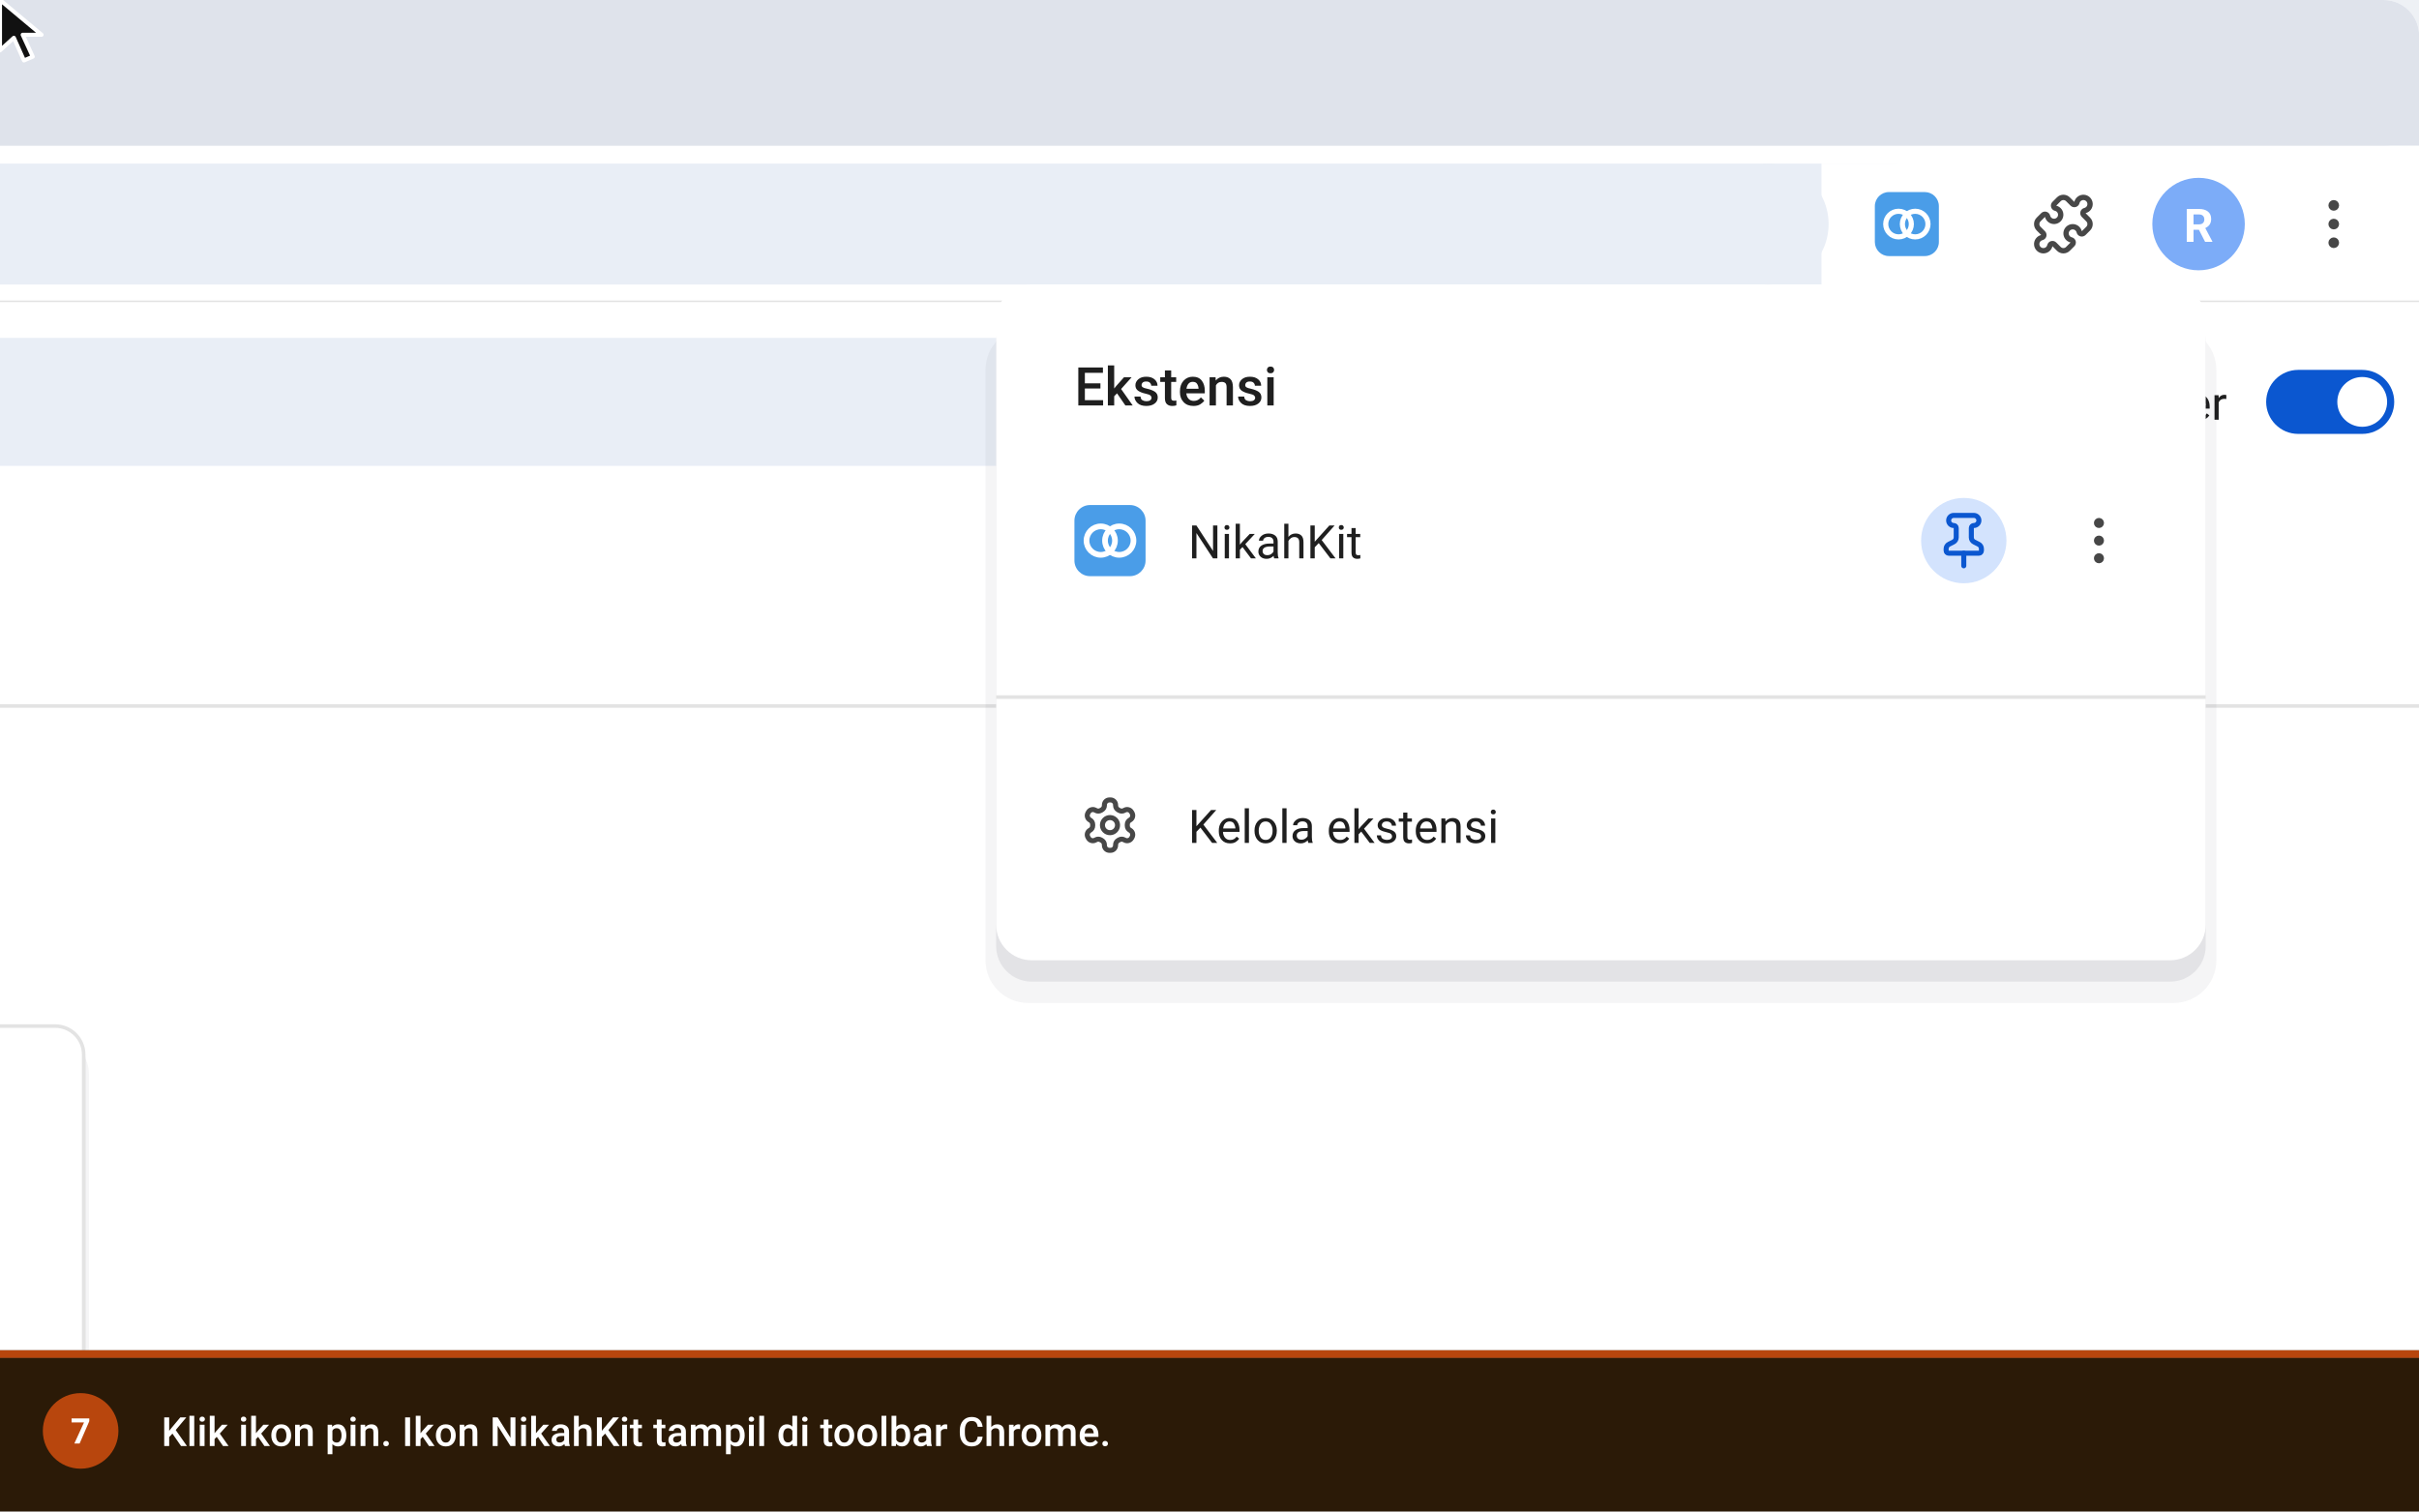
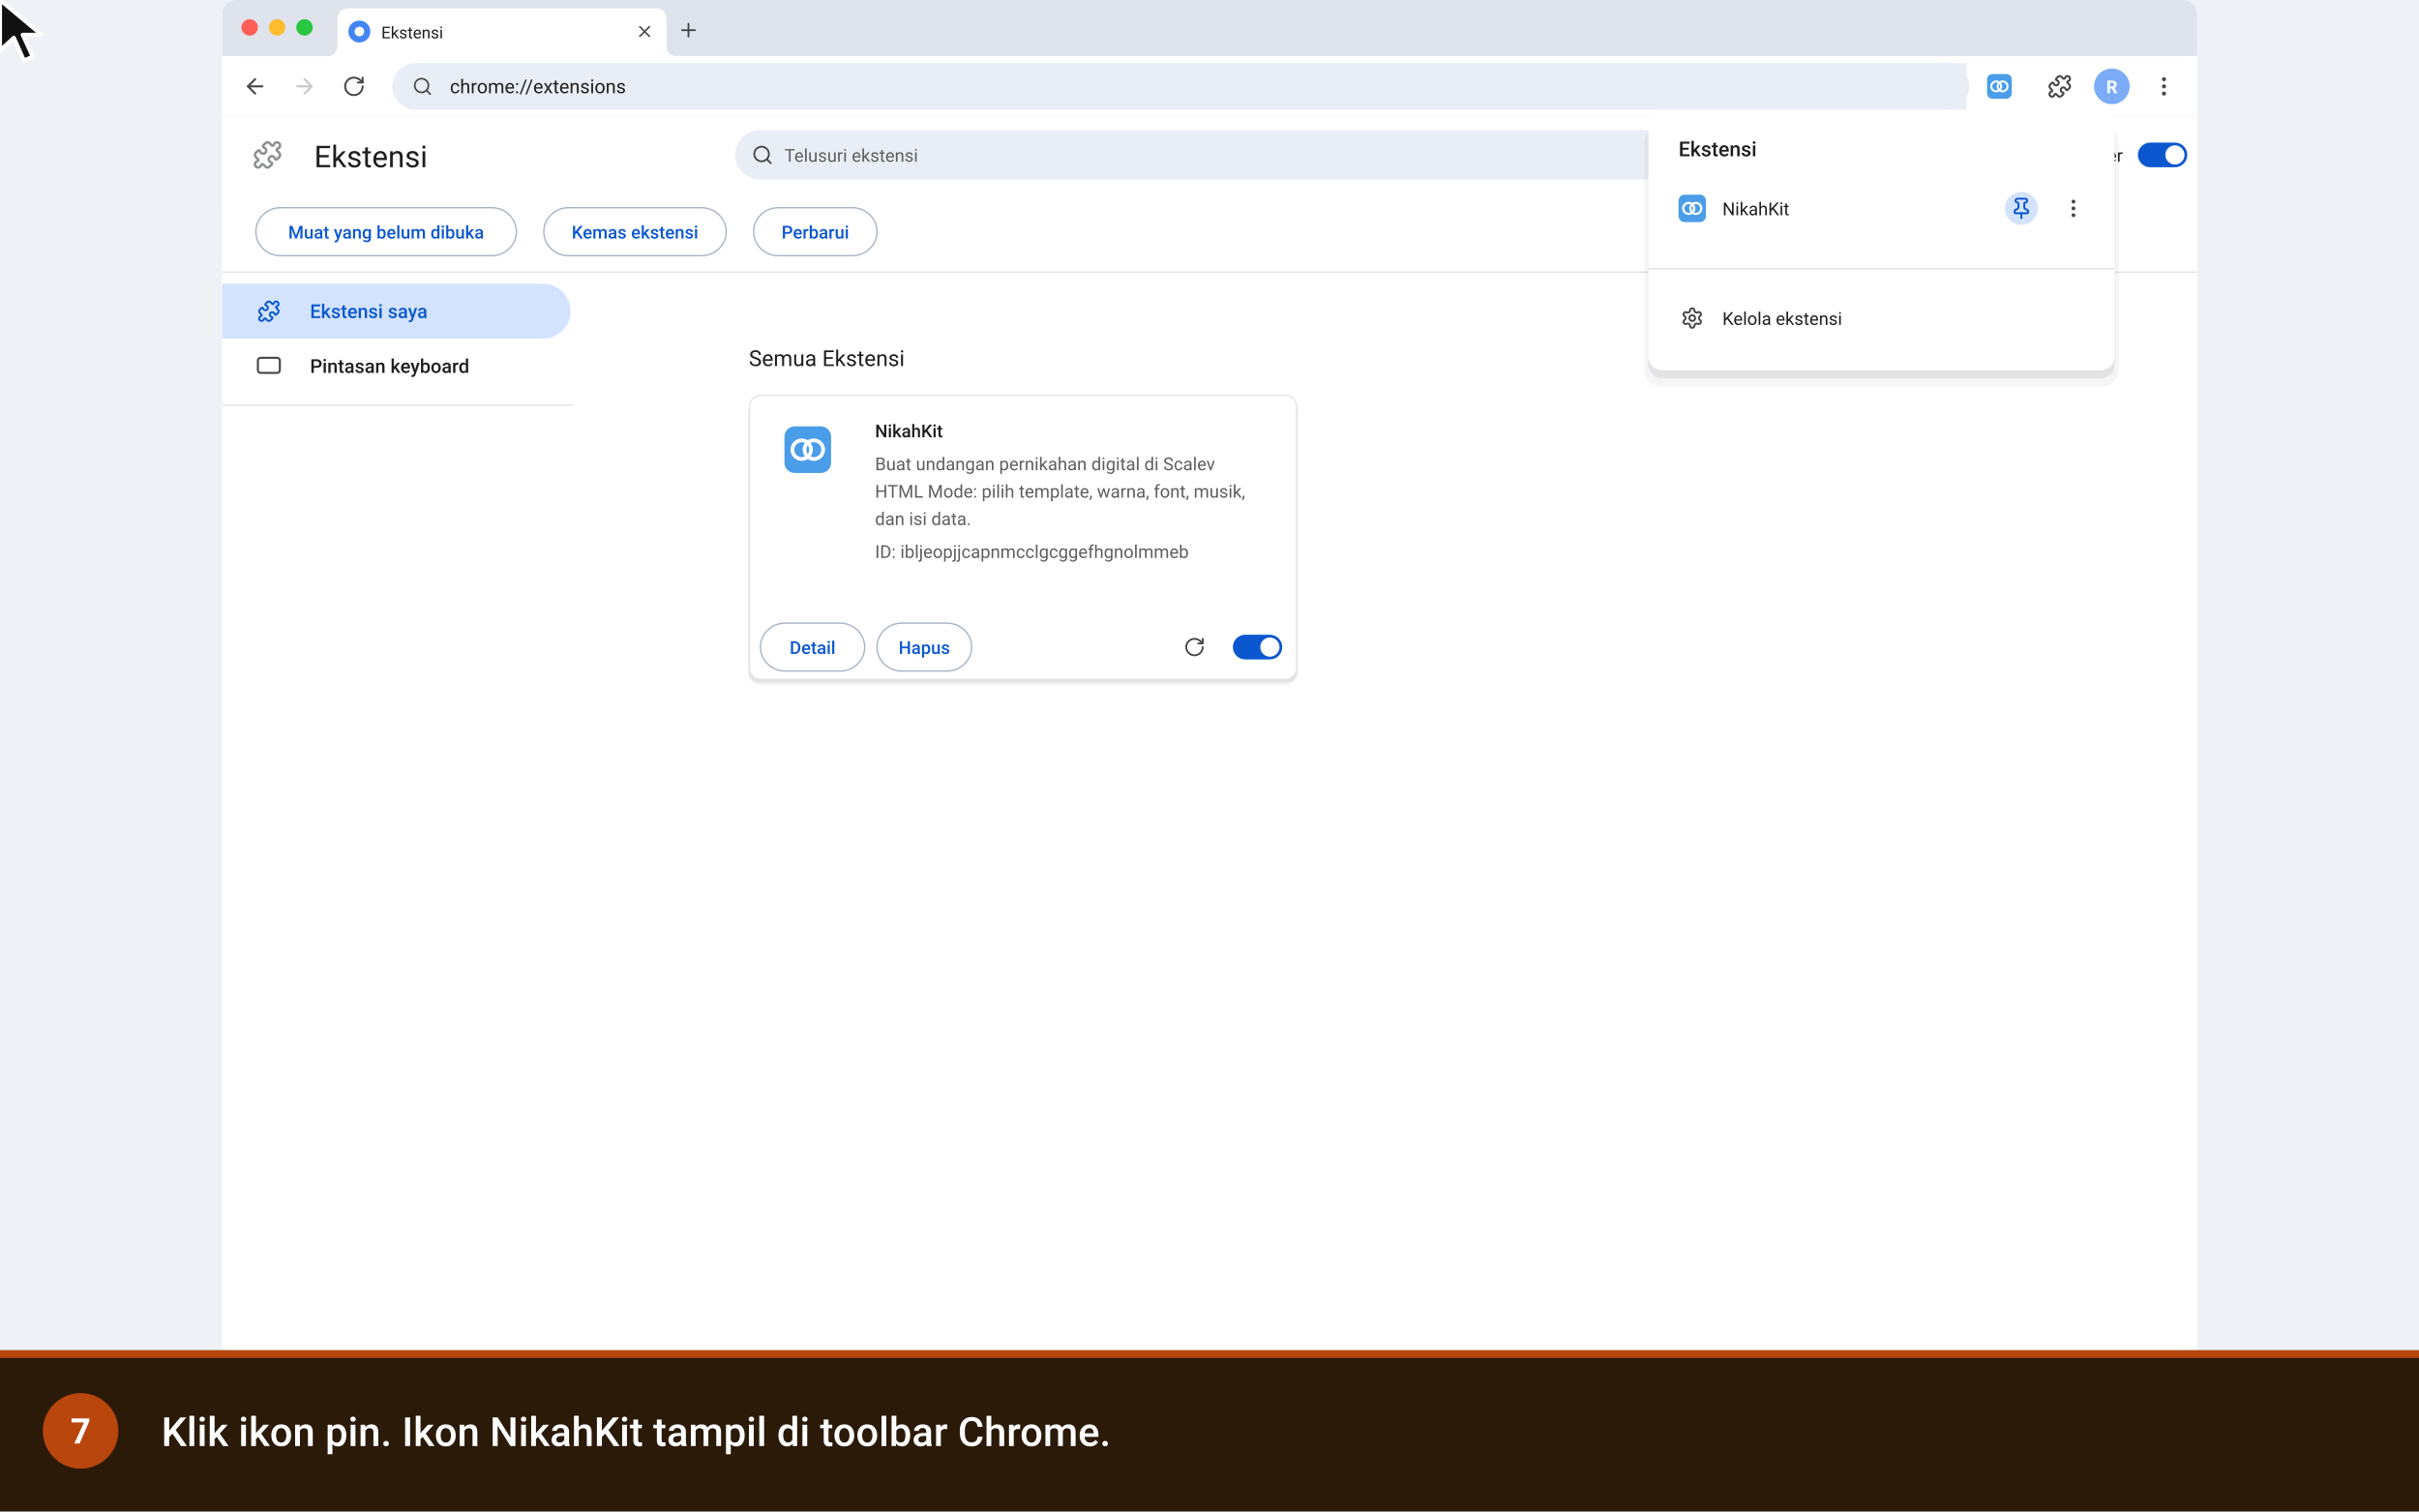
<svg xmlns="http://www.w3.org/2000/svg" viewBox="0 0 960 600" width="960" height="600" role="img" aria-labelledby="ttl dsc" font-family="Roboto,-apple-system,BlinkMacSystemFont,&quot;Segoe UI&quot;,system-ui,sans-serif" data-total="25.6" data-steps="0,3.6,6.8,10.2,13.8,17.4,20.6">
-   <style>#world{transform:translate(-1072.94px,0px) scale(1.4118);animation:cam 25.6s infinite}@keyframes cam{0%{transform:translate(0px,0px) scale(1.2632);animation-timing-function:cubic-bezier(0.77,0,0.175,1)}2.344%{transform:translate(0px,0px) scale(1.2632)}14.063%{transform:translate(0px,0px) scale(1.2632);animation-timing-function:cubic-bezier(0.77,0,0.175,1)}16.406%{transform:translate(-960px,-86.67px) scale(1.3333)}26.563%{transform:translate(-960px,-86.67px) scale(1.3333);animation-timing-function:cubic-bezier(0.77,0,0.175,1)}28.906%{transform:translate(0px,-86.67px) scale(1.3333)}39.844%{transform:translate(0px,-86.67px) scale(1.3333);animation-timing-function:cubic-bezier(0.77,0,0.175,1)}42.188%{transform:translate(-327.27px,-256.36px) scale(1.0909)}53.906%{transform:translate(-327.27px,-256.36px) scale(1.0909);animation-timing-function:cubic-bezier(0.77,0,0.175,1)}56.25%{transform:translate(-327.27px,-256.36px) scale(1.0909)}67.969%{transform:translate(-327.27px,-256.36px) scale(1.0909);animation-timing-function:cubic-bezier(0.77,0,0.175,1)}70.313%{transform:translate(-1072.94px,0px) scale(1.4118)}80.469%{transform:translate(-1072.94px,0px) scale(1.4118);animation-timing-function:cubic-bezier(0.77,0,0.175,1)}82.813%{transform:translate(-1072.94px,0px) scale(1.4118)}98.242%{transform:translate(-1072.94px,0px) scale(1.4118);animation-timing-function:cubic-bezier(0.77,0,0.175,1)}100%{transform:translate(0px,0px) scale(1.2632)}}
+   <style>#world{transform:translate(88.2px,0px) scale(0.5442);animation:cam 25.6s infinite}@keyframes cam{0%{transform:translate(88.2px,0px) scale(0.5442);animation-timing-function:cubic-bezier(0.77,0,0.175,1)}2.344%{transform:translate(88.2px,0px) scale(0.5442)}14.063%{transform:translate(88.2px,0px) scale(0.5442);animation-timing-function:cubic-bezier(0.77,0,0.175,1)}16.406%{transform:translate(88.2px,0px) scale(0.5442)}26.563%{transform:translate(88.2px,0px) scale(0.5442);animation-timing-function:cubic-bezier(0.77,0,0.175,1)}28.906%{transform:translate(88.2px,0px) scale(0.5442)}39.844%{transform:translate(88.2px,0px) scale(0.5442);animation-timing-function:cubic-bezier(0.77,0,0.175,1)}42.188%{transform:translate(88.2px,0px) scale(0.5442)}53.906%{transform:translate(88.2px,0px) scale(0.5442);animation-timing-function:cubic-bezier(0.77,0,0.175,1)}56.25%{transform:translate(88.2px,0px) scale(0.5442)}67.969%{transform:translate(88.2px,0px) scale(0.5442);animation-timing-function:cubic-bezier(0.77,0,0.175,1)}70.313%{transform:translate(88.2px,0px) scale(0.5442)}80.469%{transform:translate(88.2px,0px) scale(0.5442);animation-timing-function:cubic-bezier(0.77,0,0.175,1)}82.813%{transform:translate(88.2px,0px) scale(0.5442)}98.242%{transform:translate(88.2px,0px) scale(0.5442);animation-timing-function:cubic-bezier(0.77,0,0.175,1)}100%{transform:translate(88.2px,0px) scale(0.5442)}}
#e-typed{transform-box:fill-box;transform-origin:center;opacity:1;transform:none;animation:v0 25.6s infinite}@keyframes v0{0%{opacity:0;transform:translateY(8px);animation-timing-function:cubic-bezier(0.23,1,0.32,1)}1.016%{opacity:1;transform:none}98.242%{opacity:1;transform:none}100%{opacity:0;transform:translateY(8px)}}
#e-page{transform-box:fill-box;transform-origin:center;opacity:1;animation:v1 25.6s infinite}@keyframes v1{0%{opacity:0}10.938%{opacity:0;animation-timing-function:cubic-bezier(0.23,1,0.32,1)}11.953%{opacity:1}98.242%{opacity:1}100%{opacity:0}}
#e-devPage{transform-box:fill-box;transform-origin:center;opacity:1;animation:v2 25.6s infinite}@keyframes v2{0%{opacity:0}18.555%{opacity:0;animation-timing-function:cubic-bezier(0.23,1,0.32,1)}19.57%{opacity:1}98.242%{opacity:1}100%{opacity:0}}
#e-picker{transform-origin:720px 490px;opacity:0;transform:scale(.96);animation:v3 25.6s infinite}@keyframes v3{0%{opacity:0;transform:scale(.96)}31.25%{opacity:0;transform:scale(.96);animation-timing-function:cubic-bezier(0.23,1,0.32,1)}32.266%{opacity:1;transform:none}53.906%{opacity:1;transform:none;animation-timing-function:cubic-bezier(0.23,1,0.32,1)}54.531%{opacity:0;transform:scale(.96)}98.242%{opacity:0;transform:scale(.96)}100%{opacity:0;transform:scale(.96)}}
#e-rowSel{transform-box:fill-box;transform-origin:center;opacity:0;transform:translateY(8px);animation:v4 25.6s infinite}@keyframes v4{0%{opacity:0;transform:translateY(8px)}44.141%{opacity:0;transform:translateY(8px);animation-timing-function:cubic-bezier(0.23,1,0.32,1)}45.156%{opacity:1;transform:none}53.906%{opacity:1;transform:none;animation-timing-function:cubic-bezier(0.23,1,0.32,1)}54.531%{opacity:0;transform:translateY(8px)}98.242%{opacity:0;transform:translateY(8px)}100%{opacity:0;transform:translateY(8px)}}
#e-card{transform-box:fill-box;transform-origin:center;opacity:1;transform:none;animation:v5 25.6s infinite}@keyframes v5{0%{opacity:0;transform:translateY(8px)}58.984%{opacity:0;transform:translateY(8px);animation-timing-function:cubic-bezier(0.23,1,0.32,1)}60%{opacity:1;transform:none}98.242%{opacity:1;transform:none}100%{opacity:0;transform:translateY(8px)}}
#e-cardRing{transform-box:fill-box;transform-origin:center;opacity:0;transform:translateY(8px);animation:v6 25.6s infinite}@keyframes v6{0%{opacity:0;transform:translateY(8px)}60.156%{opacity:0;transform:translateY(8px);animation-timing-function:cubic-bezier(0.23,1,0.32,1)}61.172%{opacity:1;transform:none}67.969%{opacity:1;transform:none;animation-timing-function:cubic-bezier(0.23,1,0.32,1)}68.594%{opacity:0;transform:translateY(8px)}98.242%{opacity:0;transform:translateY(8px)}100%{opacity:0;transform:translateY(8px)}}
#e-menu{transform-origin:1340px 63px;opacity:1;transform:none;animation:v7 25.6s infinite}@keyframes v7{0%{opacity:0;transform:scale(.96)}72.656%{opacity:0;transform:scale(.96);animation-timing-function:cubic-bezier(0.23,1,0.32,1)}73.672%{opacity:1;transform:none}98.242%{opacity:1;transform:none}100%{opacity:0;transform:scale(.96)}}
#e-pinOn{transform-box:fill-box;transform-origin:center;opacity:1;transform:none;animation:v8 25.6s infinite}@keyframes v8{0%{opacity:0;transform:translateY(8px)}85.156%{opacity:0;transform:translateY(8px);animation-timing-function:cubic-bezier(0.23,1,0.32,1)}86.172%{opacity:1;transform:none}98.242%{opacity:1;transform:none}100%{opacity:0;transform:translateY(8px)}}
.ty0_0{transform-box:fill-box;transform-origin:left center;animation:ty0_0 25.6s infinite}@keyframes ty0_0{0%,5.313%{transform:scaleX(0);animation-timing-function:steps(19,end)}10.508%,98.242%{transform:scaleX(1)}100%{transform:scaleX(1)}}
- #cur{animation:cur 25.6s infinite}@keyframes cur{0%{transform:translate(820px,466px);animation-timing-function:cubic-bezier(0.77,0,0.175,1)}4.922%{transform:translate(378.9px,79.6px);animation-timing-function:cubic-bezier(0.77,0,0.175,1)}14.063%{transform:translate(378.9px,79.6px);animation-timing-function:cubic-bezier(0.77,0,0.175,1)}16.406%{transform:translate(-560px,-2.7px);animation-timing-function:cubic-bezier(0.77,0,0.175,1)}18.438%{transform:translate(926.7px,64px);animation-timing-function:cubic-bezier(0.77,0,0.175,1)}26.563%{transform:translate(926.7px,64px);animation-timing-function:cubic-bezier(0.77,0,0.175,1)}28.906%{transform:translate(1886.7px,64px);animation-timing-function:cubic-bezier(0.77,0,0.175,1)}31.211%{transform:translate(159.3px,138.7px);animation-timing-function:cubic-bezier(0.77,0,0.175,1)}39.844%{transform:translate(159.3px,138.7px);animation-timing-function:cubic-bezier(0.77,0,0.175,1)}42.188%{transform:translate(-196.9px,-72px);animation-timing-function:cubic-bezier(0.77,0,0.175,1)}44.766%{transform:translate(349.1px,171.3px);animation-timing-function:cubic-bezier(0.77,0,0.175,1)}53.906%{transform:translate(349.1px,171.3px);animation-timing-function:cubic-bezier(0.77,0,0.175,1)}58.828%{transform:translate(796.4px,499.6px);animation-timing-function:cubic-bezier(0.77,0,0.175,1)}67.969%{transform:translate(796.4px,499.6px);animation-timing-function:cubic-bezier(0.77,0,0.175,1)}70.313%{transform:translate(381.2px,978.4px);animation-timing-function:cubic-bezier(0.77,0,0.175,1)}72.344%{transform:translate(818.8px,88.9px);animation-timing-function:cubic-bezier(0.77,0,0.175,1)}80.469%{transform:translate(818.8px,88.9px);animation-timing-function:cubic-bezier(0.77,0,0.175,1)}85.117%{transform:translate(779.3px,214.6px);animation-timing-function:cubic-bezier(0.77,0,0.175,1)}98.242%{transform:translate(779.3px,214.6px);animation-timing-function:cubic-bezier(0.77,0,0.175,1)}100%{transform:translate(820px,466px);animation-timing-function:cubic-bezier(0.77,0,0.175,1)}}
- #r0{opacity:0;transform-origin:378.9px 79.6px;animation:r0 25.6s infinite}@keyframes r0{0%,4.922%{opacity:0;transform:scale(.4);animation-timing-function:cubic-bezier(0.23,1,0.32,1)}5.117%{opacity:1}7.07%{opacity:0;transform:scale(1.5)}100%{opacity:0}}
- #r1{opacity:0;transform-origin:926.7px 64px;animation:r1 25.6s infinite}@keyframes r1{0%,18.438%{opacity:0;transform:scale(.4);animation-timing-function:cubic-bezier(0.23,1,0.32,1)}18.633%{opacity:1}20.586%{opacity:0;transform:scale(1.5)}100%{opacity:0}}
- #r2{opacity:0;transform-origin:159.3px 138.7px;animation:r2 25.6s infinite}@keyframes r2{0%,31.211%{opacity:0;transform:scale(.4);animation-timing-function:cubic-bezier(0.23,1,0.32,1)}31.406%{opacity:1}33.359%{opacity:0;transform:scale(1.5)}100%{opacity:0}}
- #r3{opacity:0;transform-origin:349.1px 171.3px;animation:r3 25.6s infinite}@keyframes r3{0%,44.766%{opacity:0;transform:scale(.4);animation-timing-function:cubic-bezier(0.23,1,0.32,1)}44.961%{opacity:1}46.914%{opacity:0;transform:scale(1.5)}100%{opacity:0}}
- #r4{opacity:0;transform-origin:796.4px 499.6px;animation:r4 25.6s infinite}@keyframes r4{0%,58.828%{opacity:0;transform:scale(.4);animation-timing-function:cubic-bezier(0.23,1,0.32,1)}59.023%{opacity:1}60.977%{opacity:0;transform:scale(1.5)}100%{opacity:0}}
- #r5{opacity:0;transform-origin:818.8px 88.9px;animation:r5 25.6s infinite}@keyframes r5{0%,72.344%{opacity:0;transform:scale(.4);animation-timing-function:cubic-bezier(0.23,1,0.32,1)}72.539%{opacity:1}74.492%{opacity:0;transform:scale(1.5)}100%{opacity:0}}
- #r6{opacity:0;transform-origin:779.3px 214.6px;animation:r6 25.6s infinite}@keyframes r6{0%,85.117%{opacity:0;transform:scale(.4);animation-timing-function:cubic-bezier(0.23,1,0.32,1)}85.313%{opacity:1}87.266%{opacity:0;transform:scale(1.5)}100%{opacity:0}}
+ #cur{animation:cur 25.6s infinite}@keyframes cur{0%{transform:translate(820px,466px);animation-timing-function:cubic-bezier(0.77,0,0.175,1)}4.922%{transform:translate(251.5px,34.3px);animation-timing-function:cubic-bezier(0.77,0,0.175,1)}14.063%{transform:translate(251.5px,34.3px);animation-timing-function:cubic-bezier(0.77,0,0.175,1)}18.438%{transform:translate(858.2px,61.5px);animation-timing-function:cubic-bezier(0.77,0,0.175,1)}26.563%{transform:translate(858.2px,61.5px);animation-timing-function:cubic-bezier(0.77,0,0.175,1)}31.211%{transform:translate(153.2px,92px);animation-timing-function:cubic-bezier(0.77,0,0.175,1)}39.844%{transform:translate(153.2px,92px);animation-timing-function:cubic-bezier(0.77,0,0.175,1)}44.766%{transform:translate(425.6px,213.3px);animation-timing-function:cubic-bezier(0.77,0,0.175,1)}53.906%{transform:translate(425.6px,213.3px);animation-timing-function:cubic-bezier(0.77,0,0.175,1)}58.828%{transform:translate(648.7px,377.1px);animation-timing-function:cubic-bezier(0.77,0,0.175,1)}67.969%{transform:translate(648.7px,377.1px);animation-timing-function:cubic-bezier(0.77,0,0.175,1)}72.344%{transform:translate(817.4px,34.3px);animation-timing-function:cubic-bezier(0.77,0,0.175,1)}80.469%{transform:translate(817.4px,34.3px);animation-timing-function:cubic-bezier(0.77,0,0.175,1)}85.117%{transform:translate(802.1px,82.7px);animation-timing-function:cubic-bezier(0.77,0,0.175,1)}98.242%{transform:translate(802.1px,82.7px);animation-timing-function:cubic-bezier(0.77,0,0.175,1)}100%{transform:translate(820px,466px);animation-timing-function:cubic-bezier(0.77,0,0.175,1)}}
+ #r0{opacity:0;transform-origin:251.5px 34.3px;animation:r0 25.6s infinite}@keyframes r0{0%,4.922%{opacity:0;transform:scale(.4);animation-timing-function:cubic-bezier(0.23,1,0.32,1)}5.117%{opacity:1}7.07%{opacity:0;transform:scale(1.5)}100%{opacity:0}}
+ #r1{opacity:0;transform-origin:858.2px 61.5px;animation:r1 25.6s infinite}@keyframes r1{0%,18.438%{opacity:0;transform:scale(.4);animation-timing-function:cubic-bezier(0.23,1,0.32,1)}18.633%{opacity:1}20.586%{opacity:0;transform:scale(1.5)}100%{opacity:0}}
+ #r2{opacity:0;transform-origin:153.2px 92px;animation:r2 25.6s infinite}@keyframes r2{0%,31.211%{opacity:0;transform:scale(.4);animation-timing-function:cubic-bezier(0.23,1,0.32,1)}31.406%{opacity:1}33.359%{opacity:0;transform:scale(1.5)}100%{opacity:0}}
+ #r3{opacity:0;transform-origin:425.6px 213.3px;animation:r3 25.6s infinite}@keyframes r3{0%,44.766%{opacity:0;transform:scale(.4);animation-timing-function:cubic-bezier(0.23,1,0.32,1)}44.961%{opacity:1}46.914%{opacity:0;transform:scale(1.5)}100%{opacity:0}}
+ #r4{opacity:0;transform-origin:648.7px 377.1px;animation:r4 25.6s infinite}@keyframes r4{0%,58.828%{opacity:0;transform:scale(.4);animation-timing-function:cubic-bezier(0.23,1,0.32,1)}59.023%{opacity:1}60.977%{opacity:0;transform:scale(1.5)}100%{opacity:0}}
+ #r5{opacity:0;transform-origin:817.4px 34.3px;animation:r5 25.6s infinite}@keyframes r5{0%,72.344%{opacity:0;transform:scale(.4);animation-timing-function:cubic-bezier(0.23,1,0.32,1)}72.539%{opacity:1}74.492%{opacity:0;transform:scale(1.5)}100%{opacity:0}}
+ #r6{opacity:0;transform-origin:802.1px 82.7px;animation:r6 25.6s infinite}@keyframes r6{0%,85.117%{opacity:0;transform:scale(.4);animation-timing-function:cubic-bezier(0.23,1,0.32,1)}85.313%{opacity:1}87.266%{opacity:0;transform:scale(1.5)}100%{opacity:0}}
#c0,#n0{opacity:0;animation:c0 25.6s infinite}@keyframes c0{0%{opacity:1}14.063%{opacity:1}14.844%{opacity:0}99.805%{opacity:0}100%{opacity:1}}
#c1,#n1{opacity:0;animation:c1 25.6s infinite}@keyframes c1{0%{opacity:0}14.063%{opacity:0}14.844%{opacity:1}26.563%{opacity:1}27.344%{opacity:0}100%{opacity:0}}
#c2,#n2{opacity:0;animation:c2 25.6s infinite}@keyframes c2{0%{opacity:0}26.563%{opacity:0}27.344%{opacity:1}39.844%{opacity:1}40.625%{opacity:0}100%{opacity:0}}
#c3,#n3{opacity:0;animation:c3 25.6s infinite}@keyframes c3{0%{opacity:0}39.844%{opacity:0}40.625%{opacity:1}53.906%{opacity:1}54.687%{opacity:0}100%{opacity:0}}
#c4,#n4{opacity:0;animation:c4 25.6s infinite}@keyframes c4{0%{opacity:0}53.906%{opacity:0}54.688%{opacity:1}67.969%{opacity:1}68.75%{opacity:0}100%{opacity:0}}
#c5,#n5{opacity:0;animation:c5 25.6s infinite}@keyframes c5{0%{opacity:0}67.969%{opacity:0}68.75%{opacity:1}80.469%{opacity:1}81.25%{opacity:0}100%{opacity:0}}
#c6,#n6{opacity:1;animation:c6 25.6s infinite}@keyframes c6{0%{opacity:0}80.469%{opacity:0}81.25%{opacity:1}98.242%{opacity:1}99.023%{opacity:0}100%{opacity:0}}
#prog{transform-origin:0 0;transform:scaleX(1);animation:prog 25.6s linear infinite}@keyframes prog{0%{transform:scaleX(0)}98.242%{transform:scaleX(1)}100%{transform:scaleX(1)}}
#ca0{opacity:0;animation:ca0 25.6s infinite}@keyframes ca0{0%,5.313%{opacity:0;transform:translateX(0)}5.314%{opacity:1;transform:translateX(0);animation-timing-function:steps(19,end)}10.508%{opacity:1;transform:translateX(141px)}12.461%{opacity:0;transform:translateX(141px)}100%{opacity:0;transform:translateX(141px)}}
@media (prefers-reduced-motion:reduce){*{animation:none!important}#cur{display:none}}</style>
  <defs>
    <clipPath id="ty0_0">
      <rect class="ty0_0" x="166" y="52" width="141" height="22" />
    </clipPath>
    <clipPath id="stage">
      <rect x="0" y="0" width="960" height="536" />
    </clipPath>
  </defs>
  <rect x="0" y="0" width="960" height="600" rx="0" fill="#eef1f5" />
  <g clip-path="url(#stage)">
    <g id="world">
      <rect x="0" y="0" width="1440" height="985" rx="10" fill="#ffffff" />
      <rect x="0" y="0" width="1440" height="41" rx="10" fill="#dfe3eb" />
      <rect x="0" y="30" width="1440" height="11" rx="0" fill="#dfe3eb" />
      <circle cx="20" cy="20" r="6" fill="#ff5f57" />
      <circle cx="40" cy="20" r="6" fill="#febc2e" />
      <circle cx="60" cy="20" r="6" fill="#28c840" />
      <path d="M76 41 q8 0 8 -8 v-18 q0 -9 9 -9 h222 q9 0 9 9 v18 q0 8 8 8 z" fill="#ffffff" />
      <circle cx="100" cy="23" r="8" fill="#4285f4" />
      <circle cx="100" cy="23" r="3.5" fill="#ffffff" />
      <text x="116" y="28" font-size="12" fill="#1f1f1f">Ekstensi</text>
      <g transform="translate(301 16) scale(0.5833333)" fill="none" stroke="#474747" stroke-width="2" stroke-linecap="round" stroke-linejoin="round">
        <path d="M18 6 6 18" />
        <path d="m6 6 12 12" />
      </g>
      <g transform="translate(332 14) scale(0.6666667)" fill="none" stroke="#474747" stroke-width="2" stroke-linecap="round" stroke-linejoin="round">
        <path d="M5 12h14" />
        <path d="M12 5v14" />
      </g>
      <rect x="0" y="41" width="1440" height="44" rx="0" fill="#ffffff" />
      <g transform="translate(15 54) scale(0.75)" fill="none" stroke="#474747" stroke-width="2" stroke-linecap="round" stroke-linejoin="round">
        <path d="m12 19-7-7 7-7" />
        <path d="M19 12H5" />
      </g>
      <g transform="translate(51 54) scale(0.75)" fill="none" stroke="#c4c7c5" stroke-width="2" stroke-linecap="round" stroke-linejoin="round">
        <path d="m12 5 7 7-7 7" />
        <path d="M5 12h14" />
      </g>
      <g transform="translate(87.5 54.5) scale(0.7083333)" fill="none" stroke="#474747" stroke-width="2" stroke-linecap="round" stroke-linejoin="round">
        <path d="M21 12a9 9 0 1 1-9-9c2.52 0 4.93 1 6.74 2.74L21 8" />
        <path d="M21 3v5h-5" />
      </g>
      <rect x="124" y="46" width="1184" height="34" rx="17" fill="#e9eef6" />
      <g transform="translate(138.5 55.5) scale(0.625)" fill="none" stroke="#474747" stroke-width="2" stroke-linecap="round" stroke-linejoin="round">
        <circle cx="11" cy="11" r="8" />
        <path d="m21 21-4.3-4.3" />
      </g>
      <text x="166" y="68" font-size="14" fill="#1f1f1f" />
      <g transform="translate(1331 54) scale(0.75)" fill="none" stroke="#474747" stroke-width="2" stroke-linecap="round" stroke-linejoin="round">
        <path d="M15.39 4.39a1 1 0 0 0 1.68-.474 2.5 2.5 0 1 1 3.014 3.015 1 1 0 0 0-.474 1.68l1.683 1.682a2.414 2.414 0 0 1 0 3.414L19.61 15.39a1 1 0 0 1-1.68-.474 2.5 2.5 0 1 0-3.014 3.015 1 1 0 0 1 .474 1.68l-1.683 1.682a2.414 2.414 0 0 1-3.414 0L8.61 19.61a1 1 0 0 0-1.68.474 2.5 2.5 0 1 1-3.014-3.015 1 1 0 0 0 .474-1.68l-1.683-1.682a2.414 2.414 0 0 1 0-3.414L4.39 8.61a1 1 0 0 1 1.68.474 2.5 2.5 0 1 0 3.014-3.015 1 1 0 0 1-.474-1.68l1.683-1.682a2.414 2.414 0 0 1 3.414 0z" />
      </g>
      <circle cx="1378" cy="63" r="13" fill="#7cacf8" />
      <text x="1378" y="68" font-size="13" font-weight="600" fill="#ffffff" text-anchor="middle">R</text>
      <g transform="translate(1407 54) scale(0.75)" fill="none" stroke="#474747" stroke-width="2" stroke-linecap="round" stroke-linejoin="round">
        <circle cx="12" cy="12" r="1" />
        <circle cx="12" cy="5" r="1" />
        <circle cx="12" cy="19" r="1" />
      </g>
      <line x1="0" y1="85" x2="1440" y2="85" stroke="#e3e3e3" stroke-width="1" />
      <g id="e-typed">
        <g clip-path="url(#ty0_0)">
          <text x="166" y="68" font-size="14" fill="#1f1f1f">chrome://extensions</text>
        </g>
      </g>
      <g id="e-page">
        <rect x="0" y="85" width="1440" height="900" rx="0" fill="#ffffff" />
        <g transform="translate(22 102) scale(0.9166667)" fill="none" stroke="#8e918f" stroke-width="2" stroke-linecap="round" stroke-linejoin="round">
          <path d="M15.39 4.39a1 1 0 0 0 1.68-.474 2.5 2.5 0 1 1 3.014 3.015 1 1 0 0 0-.474 1.68l1.683 1.682a2.414 2.414 0 0 1 0 3.414L19.61 15.39a1 1 0 0 1-1.68-.474 2.5 2.5 0 1 0-3.014 3.015 1 1 0 0 1 .474 1.68l-1.683 1.682a2.414 2.414 0 0 1-3.414 0L8.61 19.61a1 1 0 0 0-1.68.474 2.5 2.5 0 1 1-3.014-3.015 1 1 0 0 0 .474-1.68l-1.683-1.682a2.414 2.414 0 0 1 0-3.414L4.39 8.61a1 1 0 0 1 1.68.474 2.5 2.5 0 1 0 3.014-3.015 1 1 0 0 1-.474-1.68l1.683-1.682a2.414 2.414 0 0 1 3.414 0z" />
        </g>
        <text x="67" y="122" font-size="22" fill="#1f1f1f">Ekstensi</text>
        <rect x="374" y="95" width="692" height="36" rx="18" fill="#e9eef6" />
        <g transform="translate(386 105) scale(0.6666667)" fill="none" stroke="#474747" stroke-width="2" stroke-linecap="round" stroke-linejoin="round">
          <circle cx="11" cy="11" r="8" />
          <path d="m21 21-4.3-4.3" />
        </g>
        <text x="410" y="118" font-size="13" fill="#5e5e5e">Telusuri ekstensi</text>
        <text x="1386" y="118" font-size="13" fill="#1f1f1f" text-anchor="end">Mode developer</text>
        <rect x="1397" y="104" width="36" height="18" rx="9" fill="#e1e3e1" stroke="#747775" stroke-width="1" />
        <circle cx="1406" cy="113" r="5" fill="#747775" />
        <line x1="0" y1="141.5" x2="1440" y2="141.5" stroke="#e3e3e3" stroke-width="1" />
        <path d="M0 150 h234 a20 20 0 0 1 0 40 h-234 z" fill="#d3e3fd" />
        <g transform="translate(25.5 161.5) scale(0.7083333)" fill="none" stroke="#0b57d0" stroke-width="2" stroke-linecap="round" stroke-linejoin="round">
          <path d="M15.39 4.39a1 1 0 0 0 1.68-.474 2.5 2.5 0 1 1 3.014 3.015 1 1 0 0 0-.474 1.68l1.683 1.682a2.414 2.414 0 0 1 0 3.414L19.61 15.39a1 1 0 0 1-1.68-.474 2.5 2.5 0 1 0-3.014 3.015 1 1 0 0 1 .474 1.68l-1.683 1.682a2.414 2.414 0 0 1-3.414 0L8.61 19.61a1 1 0 0 0-1.68.474 2.5 2.5 0 1 1-3.014-3.015 1 1 0 0 0 .474-1.68l-1.683-1.682a2.414 2.414 0 0 1 0-3.414L4.39 8.61a1 1 0 0 1 1.68.474 2.5 2.5 0 1 0 3.014-3.015 1 1 0 0 1-.474-1.68l1.683-1.682a2.414 2.414 0 0 1 3.414 0z" />
        </g>
        <text x="64" y="175" font-size="14" font-weight="500" fill="#0b57d0">Ekstensi saya</text>
        <rect x="26" y="204" width="16" height="11" rx="2" fill="none" stroke="#474747" stroke-width="1.5" />
        <text x="64" y="215" font-size="14" font-weight="500" fill="#1f1f1f">Pintasan keyboard</text>
        <line x1="0" y1="238.5" x2="256" y2="238.5" stroke="#e3e3e3" stroke-width="1" />
      </g>
      <g id="e-devPage">
        <rect x="0" y="85" width="1440" height="900" rx="0" fill="#ffffff" />
        <g transform="translate(22 102) scale(0.9166667)" fill="none" stroke="#8e918f" stroke-width="2" stroke-linecap="round" stroke-linejoin="round">
          <path d="M15.39 4.39a1 1 0 0 0 1.68-.474 2.5 2.5 0 1 1 3.014 3.015 1 1 0 0 0-.474 1.68l1.683 1.682a2.414 2.414 0 0 1 0 3.414L19.61 15.39a1 1 0 0 1-1.68-.474 2.5 2.5 0 1 0-3.014 3.015 1 1 0 0 1 .474 1.68l-1.683 1.682a2.414 2.414 0 0 1-3.414 0L8.61 19.61a1 1 0 0 0-1.68.474 2.5 2.5 0 1 1-3.014-3.015 1 1 0 0 0 .474-1.68l-1.683-1.682a2.414 2.414 0 0 1 0-3.414L4.39 8.61a1 1 0 0 1 1.68.474 2.5 2.5 0 1 0 3.014-3.015 1 1 0 0 1-.474-1.68l1.683-1.682a2.414 2.414 0 0 1 3.414 0z" />
        </g>
        <text x="67" y="122" font-size="22" fill="#1f1f1f">Ekstensi</text>
        <rect x="374" y="95" width="692" height="36" rx="18" fill="#e9eef6" />
        <g transform="translate(386 105) scale(0.6666667)" fill="none" stroke="#474747" stroke-width="2" stroke-linecap="round" stroke-linejoin="round">
          <circle cx="11" cy="11" r="8" />
          <path d="m21 21-4.3-4.3" />
        </g>
        <text x="410" y="118" font-size="13" fill="#5e5e5e">Telusuri ekstensi</text>
        <text x="1386" y="118" font-size="13" fill="#1f1f1f" text-anchor="end">Mode developer</text>
        <rect x="1397" y="104" width="36" height="18" rx="9" fill="#0b57d0" />
        <circle cx="1424" cy="113" r="7" fill="#ffffff" />
        <rect x="24.5" y="151.5" width="190" height="35" rx="18" fill="#ffffff" stroke="#a8b4c4" stroke-width="1" />
        <text x="119.5" y="174" font-size="13" font-weight="500" fill="#0b57d0" text-anchor="middle">Muat yang belum dibuka</text>
        <rect x="234.5" y="151.5" width="133" height="35" rx="18" fill="#ffffff" stroke="#a8b4c4" stroke-width="1" />
        <text x="301" y="174" font-size="13" font-weight="500" fill="#0b57d0" text-anchor="middle">Kemas ekstensi</text>
        <rect x="387.5" y="151.5" width="90" height="35" rx="18" fill="#ffffff" stroke="#a8b4c4" stroke-width="1" />
        <text x="432.5" y="174" font-size="13" font-weight="500" fill="#0b57d0" text-anchor="middle">Perbarui</text>
        <line x1="0" y1="198.5" x2="1440" y2="198.5" stroke="#e3e3e3" stroke-width="1" />
        <path d="M0 207 h234 a20 20 0 0 1 0 40 h-234 z" fill="#d3e3fd" />
        <g transform="translate(25.5 218.5) scale(0.7083333)" fill="none" stroke="#0b57d0" stroke-width="2" stroke-linecap="round" stroke-linejoin="round">
          <path d="M15.39 4.39a1 1 0 0 0 1.68-.474 2.5 2.5 0 1 1 3.014 3.015 1 1 0 0 0-.474 1.68l1.683 1.682a2.414 2.414 0 0 1 0 3.414L19.61 15.39a1 1 0 0 1-1.68-.474 2.5 2.5 0 1 0-3.014 3.015 1 1 0 0 1 .474 1.68l-1.683 1.682a2.414 2.414 0 0 1-3.414 0L8.61 19.61a1 1 0 0 0-1.68.474 2.5 2.5 0 1 1-3.014-3.015 1 1 0 0 0 .474-1.68l-1.683-1.682a2.414 2.414 0 0 1 0-3.414L4.39 8.61a1 1 0 0 1 1.68.474 2.5 2.5 0 1 0 3.014-3.015 1 1 0 0 1-.474-1.68l1.683-1.682a2.414 2.414 0 0 1 3.414 0z" />
        </g>
        <text x="64" y="232" font-size="14" font-weight="500" fill="#0b57d0">Ekstensi saya</text>
        <rect x="26" y="261" width="16" height="11" rx="2" fill="none" stroke="#474747" stroke-width="1.5" />
        <text x="64" y="272" font-size="14" font-weight="500" fill="#1f1f1f">Pintasan keyboard</text>
        <line x1="0" y1="295.5" x2="256" y2="295.5" stroke="#e3e3e3" stroke-width="1" />
      </g>
      <g id="e-picker">
        <rect x="0" y="85" width="1440" height="900" rx="0" fill="rgba(0,0,0,.32)" />
        <rect x="340" y="263" width="760" height="470" rx="10" fill="rgba(16,24,40,.08)" />
        <rect x="336" y="271" width="768" height="470" rx="12" fill="rgba(16,24,40,.04)" />
        <rect x="340" y="255" width="760" height="470" rx="10" fill="#ffffff" stroke="#cfd3d8" stroke-width="1" />
        <rect x="340" y="255" width="760" height="44" rx="10" fill="#f3f3f3" />
        <rect x="340" y="289" width="760" height="10" rx="0" fill="#f3f3f3" />
        <text x="720" y="282" font-size="13" font-weight="600" fill="#333" text-anchor="middle">Pilih folder ekstensi</text>
        <line x1="340" y1="299.5" x2="1100" y2="299.5" stroke="#e3e3e3" stroke-width="1" />
        <rect x="340" y="300" width="184" height="361" rx="0" fill="#f6f6f6" />
        <g transform="translate(358.5 319.5) scale(0.625)" fill="none" stroke="#5e8fd8" stroke-width="2" stroke-linecap="round" stroke-linejoin="round">
          <path d="M20 20a2 2 0 0 0 2-2V8a2 2 0 0 0-2-2h-7.9a2 2 0 0 1-1.69-.9L9.6 3.9A2 2 0 0 0 7.93 3H4a2 2 0 0 0-2 2v13a2 2 0 0 0 2 2Z" />
        </g>
        <text x="384" y="332" font-size="13" fill="#1f1f1f">Desktop</text>
        <rect x="348" y="345" width="168" height="28" rx="5" fill="#e4e4e4" />
        <g transform="translate(358.5 351.5) scale(0.625)" fill="none" stroke="#5e8fd8" stroke-width="2" stroke-linecap="round" stroke-linejoin="round">
          <path d="M20 20a2 2 0 0 0 2-2V8a2 2 0 0 0-2-2h-7.9a2 2 0 0 1-1.69-.9L9.6 3.9A2 2 0 0 0 7.93 3H4a2 2 0 0 0-2 2v13a2 2 0 0 0 2 2Z" />
        </g>
        <text x="384" y="364" font-size="13" fill="#1f1f1f">Dokumen</text>
        <g transform="translate(358.5 383.5) scale(0.625)" fill="none" stroke="#5e8fd8" stroke-width="2" stroke-linecap="round" stroke-linejoin="round">
          <path d="M20 20a2 2 0 0 0 2-2V8a2 2 0 0 0-2-2h-7.9a2 2 0 0 1-1.69-.9L9.6 3.9A2 2 0 0 0 7.93 3H4a2 2 0 0 0-2 2v13a2 2 0 0 0 2 2Z" />
        </g>
        <text x="384" y="396" font-size="13" fill="#1f1f1f">Unduhan</text>
        <text x="544" y="329" font-size="12" font-weight="600" fill="#5e5e5e">Dokumen</text>
        <g transform="translate(554 350) scale(0.6666667)" fill="none" stroke="#e5a531" stroke-width="2" stroke-linecap="round" stroke-linejoin="round">
          <path d="M20 20a2 2 0 0 0 2-2V8a2 2 0 0 0-2-2h-7.9a2 2 0 0 1-1.69-.9L9.6 3.9A2 2 0 0 0 7.93 3H4a2 2 0 0 0-2 2v13a2 2 0 0 0 2 2Z" />
        </g>
        <text x="582" y="363" font-size="13" fill="#1f1f1f">Faktur</text>
        <g transform="translate(554 384) scale(0.6666667)" fill="none" stroke="#e5a531" stroke-width="2" stroke-linecap="round" stroke-linejoin="round">
          <path d="M20 20a2 2 0 0 0 2-2V8a2 2 0 0 0-2-2h-7.9a2 2 0 0 1-1.69-.9L9.6 3.9A2 2 0 0 0 7.93 3H4a2 2 0 0 0-2 2v13a2 2 0 0 0 2 2Z" />
        </g>
        <text x="582" y="397" font-size="13" fill="#1f1f1f">NikahKit</text>
        <g transform="translate(554 418) scale(0.6666667)" fill="none" stroke="#e5a531" stroke-width="2" stroke-linecap="round" stroke-linejoin="round">
          <path d="M20 20a2 2 0 0 0 2-2V8a2 2 0 0 0-2-2h-7.9a2 2 0 0 1-1.69-.9L9.6 3.9A2 2 0 0 0 7.93 3H4a2 2 0 0 0-2 2v13a2 2 0 0 0 2 2Z" />
        </g>
        <text x="582" y="431" font-size="13" fill="#1f1f1f">Foto klien</text>
        <line x1="340" y1="660.5" x2="1100" y2="660.5" stroke="#e3e3e3" stroke-width="1" />
        <rect x="868" y="677" width="100" height="32" rx="6" fill="#ffffff" stroke="#c4c7c5" stroke-width="1" />
        <text x="918" y="698" font-size="13" fill="#1f1f1f" text-anchor="middle">Batal</text>
        <rect x="980" y="677" width="100" height="32" rx="6" fill="#0a7cff" />
        <text x="1030" y="698" font-size="13" font-weight="600" fill="#ffffff" text-anchor="middle">Select</text>
      </g>
      <g id="e-rowSel">
        <rect x="540" y="377" width="544" height="30" rx="5" fill="#d3e3fd" />
        <g transform="translate(554 384) scale(0.6666667)" fill="none" stroke="#e5a531" stroke-width="2" stroke-linecap="round" stroke-linejoin="round">
          <path d="M20 20a2 2 0 0 0 2-2V8a2 2 0 0 0-2-2h-7.9a2 2 0 0 1-1.69-.9L9.6 3.9A2 2 0 0 0 7.93 3H4a2 2 0 0 0-2 2v13a2 2 0 0 0 2 2Z" />
        </g>
        <text x="582" y="397" font-size="13" font-weight="600" fill="#1f1f1f">NikahKit</text>
        <line x1="855" y1="487" x2="660" y2="395" stroke="#b8460d" stroke-width="2" />
        <circle cx="660" cy="395" r="4" fill="#b8460d" />
        <rect x="760" y="455" width="190" height="32" rx="16" fill="#b8460d" />
        <text x="855" y="476" font-size="14" font-weight="600" fill="#ffffff" text-anchor="middle">berisi manifest.json</text>
      </g>
      <g id="e-card">
        <text x="384" y="267" font-size="16" fill="#1f1f1f">Semua Ekstensi</text>
        <rect x="384" y="290" width="400" height="208" rx="8" fill="rgba(16,24,40,.08)" />
        <rect x="383" y="292" width="402" height="208" rx="10" fill="rgba(16,24,40,.04)" />
        <rect x="384.5" y="288.5" width="399" height="207" rx="8" fill="#ffffff" stroke="#e3e3e3" stroke-width="1" />
        <rect x="410" y="311" width="34" height="34" rx="7.48" fill="#4a9de8" />
        <circle cx="422.58" cy="328" r="6.8" fill="none" stroke="#ffffff" stroke-width="2.72" />
        <circle cx="431.42" cy="328" r="6.8" fill="none" stroke="#ffffff" stroke-width="2.72" />
        <text x="476" y="319" font-size="13" font-weight="500" fill="#1f1f1f">NikahKit</text>
        <text x="476" y="343" font-size="13" fill="#5e5e5e">
          <tspan x="476" dy="0">Buat undangan pernikahan digital di Scalev</tspan>
          <tspan x="476" dy="20">HTML Mode: pilih template, warna, font, musik,</tspan>
          <tspan x="476" dy="20">dan isi data.</tspan>
        </text>
        <text x="476" y="407" font-size="13" fill="#5e5e5e">ID: ibljeopjjcapnmcclgcggefhgnolmmeb</text>
        <rect x="392.5" y="454.5" width="76" height="35" rx="18" fill="#ffffff" stroke="#a8b4c4" stroke-width="1" />
        <text x="430.5" y="477" font-size="13" font-weight="500" fill="#0b57d0" text-anchor="middle">Detail</text>
        <rect x="477.5" y="454.5" width="69" height="35" rx="18" fill="#ffffff" stroke="#a8b4c4" stroke-width="1" />
        <text x="512" y="477" font-size="13" font-weight="500" fill="#0b57d0" text-anchor="middle">Hapus</text>
        <g transform="translate(701 464) scale(0.6666667)" fill="none" stroke="#474747" stroke-width="2" stroke-linecap="round" stroke-linejoin="round">
          <path d="M21 12a9 9 0 1 1-9-9c2.52 0 4.93 1 6.74 2.74L21 8" />
          <path d="M21 3v5h-5" />
        </g>
        <rect x="737" y="463" width="36" height="18" rx="9" fill="#0b57d0" />
        <circle cx="764" cy="472" r="7" fill="#ffffff" />
      </g>
      <g id="e-cardRing">
        <rect x="380" y="284" width="408" height="216" rx="10" fill="none" stroke="#b8460d" stroke-width="3" />
      </g>
      <g id="e-menu">
        <rect x="1040" y="86" width="340" height="190" rx="10" fill="rgba(16,24,40,.08)" />
        <rect x="1037" y="92" width="346" height="190" rx="12" fill="rgba(16,24,40,.04)" />
        <rect x="1040" y="80" width="340" height="190" rx="10" fill="#ffffff" />
        <text x="1062" y="114" font-size="15" font-weight="500" fill="#1f1f1f">Ekstensi</text>
        <rect x="1062" y="142" width="20" height="20" rx="4.4" fill="#4a9de8" />
        <circle cx="1069.4" cy="152" r="4" fill="none" stroke="#ffffff" stroke-width="1.6" />
        <circle cx="1074.6" cy="152" r="4" fill="none" stroke="#ffffff" stroke-width="1.6" />
        <text x="1094" y="157" font-size="13" fill="#1f1f1f">NikahKit</text>
        <g transform="translate(1303.5 143.5) scale(0.7083333)" fill="none" stroke="#474747" stroke-width="2" stroke-linecap="round" stroke-linejoin="round">
          <path d="M12 17v5" />
          <path d="M9 10.76a2 2 0 0 1-1.11 1.79l-1.78.9A2 2 0 0 0 5 15.24V16a1 1 0 0 0 1 1h12a1 1 0 0 0 1-1v-.76a2 2 0 0 0-1.11-1.79l-1.78-.9A2 2 0 0 1 15 10.76V7a1 1 0 0 1 1-1 2 2 0 0 0 0-4H8a2 2 0 0 0 0 4 1 1 0 0 1 1 1z" />
        </g>
        <g transform="translate(1341.5 143.5) scale(0.7083333)" fill="none" stroke="#474747" stroke-width="2" stroke-linecap="round" stroke-linejoin="round">
          <circle cx="12" cy="12" r="1" />
          <circle cx="12" cy="5" r="1" />
          <circle cx="12" cy="19" r="1" />
        </g>
        <line x1="1040" y1="196" x2="1380" y2="196" stroke="#e3e3e3" stroke-width="1" />
        <g transform="translate(1063.5 223.5) scale(0.7083333)" fill="none" stroke="#474747" stroke-width="2" stroke-linecap="round" stroke-linejoin="round">
          <path d="M12.22 2h-.44a2 2 0 0 0-2 2v.18a2 2 0 0 1-1 1.73l-.43.25a2 2 0 0 1-2 0l-.15-.08a2 2 0 0 0-2.73.73l-.22.38a2 2 0 0 0 .73 2.73l.15.1a2 2 0 0 1 1 1.72v.51a2 2 0 0 1-1 1.74l-.15.09a2 2 0 0 0-.73 2.73l.22.38a2 2 0 0 0 2.73.73l.15-.08a2 2 0 0 1 2 0l.43.25a2 2 0 0 1 1 1.73V20a2 2 0 0 0 2 2h.44a2 2 0 0 0 2-2v-.18a2 2 0 0 1 1-1.73l.43-.25a2 2 0 0 1 2 0l.15.08a2 2 0 0 0 2.73-.73l.22-.39a2 2 0 0 0-.73-2.73l-.15-.08a2 2 0 0 1-1-1.74v-.5a2 2 0 0 1 1-1.74l.15-.09a2 2 0 0 0 .73-2.73l-.22-.38a2 2 0 0 0-2.73-.73l-.15.08a2 2 0 0 1-2 0l-.43-.25a2 2 0 0 1-1-1.73V4a2 2 0 0 0-2-2z" />
          <circle cx="12" cy="12" r="3" />
        </g>
        <text x="1094" y="237" font-size="13" fill="#1f1f1f">Kelola ekstensi</text>
      </g>
      <g id="e-pinOn">
        <rect x="1300" y="140" width="24" height="24" rx="12" fill="#d3e3fd" />
        <g transform="translate(1303.5 143.5) scale(0.7083333)" fill="none" stroke="#0b57d0" stroke-width="2" stroke-linecap="round" stroke-linejoin="round">
          <path d="M12 17v5" />
          <path d="M9 10.76a2 2 0 0 1-1.11 1.79l-1.78.9A2 2 0 0 0 5 15.24V16a1 1 0 0 0 1 1h12a1 1 0 0 0 1-1v-.76a2 2 0 0 0-1.11-1.79l-1.78-.9A2 2 0 0 1 15 10.76V7a1 1 0 0 1 1-1 2 2 0 0 0 0-4H8a2 2 0 0 0 0 4 1 1 0 0 1 1 1z" />
        </g>
        <rect x="1272" y="46" width="46" height="34" rx="0" fill="#ffffff" />
        <rect x="1240" y="46" width="34" height="34" rx="17" fill="#e9eef6" />
        <rect x="1287" y="54" width="18" height="18" rx="3.96" fill="#4a9de8" />
        <circle cx="1293.66" cy="63" r="3.6" fill="none" stroke="#ffffff" stroke-width="1.44" />
        <circle cx="1298.34" cy="63" r="3.6" fill="none" stroke="#ffffff" stroke-width="1.44" />
      </g>
      <rect id="ca0" x="166" y="54" width="1.5" height="18" fill="#223548" />
    </g>
  </g>
-   <circle id="r0" cx="378.9" cy="79.6" r="16" fill="rgba(184,70,13,.18)" stroke="#b8460d" stroke-width="2.5" />
-   <circle id="r1" cx="926.7" cy="64" r="16" fill="rgba(184,70,13,.18)" stroke="#b8460d" stroke-width="2.5" />
-   <circle id="r2" cx="159.3" cy="138.7" r="16" fill="rgba(184,70,13,.18)" stroke="#b8460d" stroke-width="2.5" />
-   <circle id="r3" cx="349.1" cy="171.3" r="16" fill="rgba(184,70,13,.18)" stroke="#b8460d" stroke-width="2.5" />
-   <circle id="r4" cx="796.4" cy="499.6" r="16" fill="rgba(184,70,13,.18)" stroke="#b8460d" stroke-width="2.5" />
-   <circle id="r5" cx="818.8" cy="88.9" r="16" fill="rgba(184,70,13,.18)" stroke="#b8460d" stroke-width="2.5" />
-   <circle id="r6" cx="779.3" cy="214.6" r="16" fill="rgba(184,70,13,.18)" stroke="#b8460d" stroke-width="2.5" />
+   <circle id="r0" cx="251.5" cy="34.3" r="16" fill="rgba(184,70,13,.18)" stroke="#b8460d" stroke-width="2.5" />
+   <circle id="r1" cx="858.2" cy="61.5" r="16" fill="rgba(184,70,13,.18)" stroke="#b8460d" stroke-width="2.5" />
+   <circle id="r2" cx="153.2" cy="92" r="16" fill="rgba(184,70,13,.18)" stroke="#b8460d" stroke-width="2.5" />
+   <circle id="r3" cx="425.6" cy="213.3" r="16" fill="rgba(184,70,13,.18)" stroke="#b8460d" stroke-width="2.5" />
+   <circle id="r4" cx="648.7" cy="377.1" r="16" fill="rgba(184,70,13,.18)" stroke="#b8460d" stroke-width="2.5" />
+   <circle id="r5" cx="817.4" cy="34.3" r="16" fill="rgba(184,70,13,.18)" stroke="#b8460d" stroke-width="2.5" />
+   <circle id="r6" cx="802.1" cy="82.7" r="16" fill="rgba(184,70,13,.18)" stroke="#b8460d" stroke-width="2.5" />
  <g id="cur">
    <path d="M0 0 L0 20 L5.5 15 L9.5 24 L13 22.5 L9 13.8 L16.5 13.8 Z" fill="#111" stroke="#fff" stroke-width="1.6" stroke-linejoin="round" />
  </g>
  <rect x="0" y="536" width="960" height="64" rx="0" fill="#2b1a07" />
  <rect x="0" y="536" width="960" height="3" fill="rgba(255,255,255,.18)" />
  <rect id="prog" x="0" y="536" width="960" height="3" fill="#b8460d" />
  <g id="n0">
    <circle cx="32" cy="568" r="15" fill="#b8460d" />
    <text x="32" y="573" font-size="14" font-weight="700" fill="#ffffff" text-anchor="middle">1</text>
  </g>
  <g id="n1">
    <circle cx="32" cy="568" r="15" fill="#b8460d" />
    <text x="32" y="573" font-size="14" font-weight="700" fill="#ffffff" text-anchor="middle">2</text>
  </g>
  <g id="n2">
    <circle cx="32" cy="568" r="15" fill="#b8460d" />
    <text x="32" y="573" font-size="14" font-weight="700" fill="#ffffff" text-anchor="middle">3</text>
  </g>
  <g id="n3">
    <circle cx="32" cy="568" r="15" fill="#b8460d" />
    <text x="32" y="573" font-size="14" font-weight="700" fill="#ffffff" text-anchor="middle">4</text>
  </g>
  <g id="n4">
    <circle cx="32" cy="568" r="15" fill="#b8460d" />
    <text x="32" y="573" font-size="14" font-weight="700" fill="#ffffff" text-anchor="middle">5</text>
  </g>
  <g id="n5">
    <circle cx="32" cy="568" r="15" fill="#b8460d" />
    <text x="32" y="573" font-size="14" font-weight="700" fill="#ffffff" text-anchor="middle">6</text>
  </g>
  <g id="n6">
    <circle cx="32" cy="568" r="15" fill="#b8460d" />
    <text x="32" y="573" font-size="14" font-weight="700" fill="#ffffff" text-anchor="middle">7</text>
  </g>
  <g id="c0">
    <text x="64" y="574" font-size="16" font-weight="500" fill="#ffffff">Ketik chrome://extensions di kolom alamat Chrome, lalu Enter.</text>
  </g>
  <g id="c1">
    <text x="64" y="574" font-size="16" font-weight="500" fill="#ffffff">Nyalakan Mode developer (Developer mode) di kanan atas.</text>
  </g>
  <g id="c2">
    <text x="64" y="574" font-size="16" font-weight="500" fill="#ffffff">Klik Muat yang belum dibuka (Load unpacked).</text>
  </g>
  <g id="c3">
    <text x="64" y="574" font-size="16" font-weight="500" fill="#ffffff">Klik sekali folder NikahKit yang berisi manifest.json, bukan ZIP-nya.</text>
  </g>
  <g id="c4">
    <text x="64" y="574" font-size="16" font-weight="500" fill="#ffffff">Klik Select. Kartu NikahKit muncul dengan sakelar biru menyala.</text>
  </g>
  <g id="c5">
    <text x="64" y="574" font-size="16" font-weight="500" fill="#ffffff">Opsional: klik ikon puzzle, lalu sematkan NikahKit.</text>
  </g>
  <g id="c6">
    <text x="64" y="574" font-size="16" font-weight="500" fill="#ffffff">Klik ikon pin. Ikon NikahKit tampil di toolbar Chrome.</text>
  </g>
</svg>
